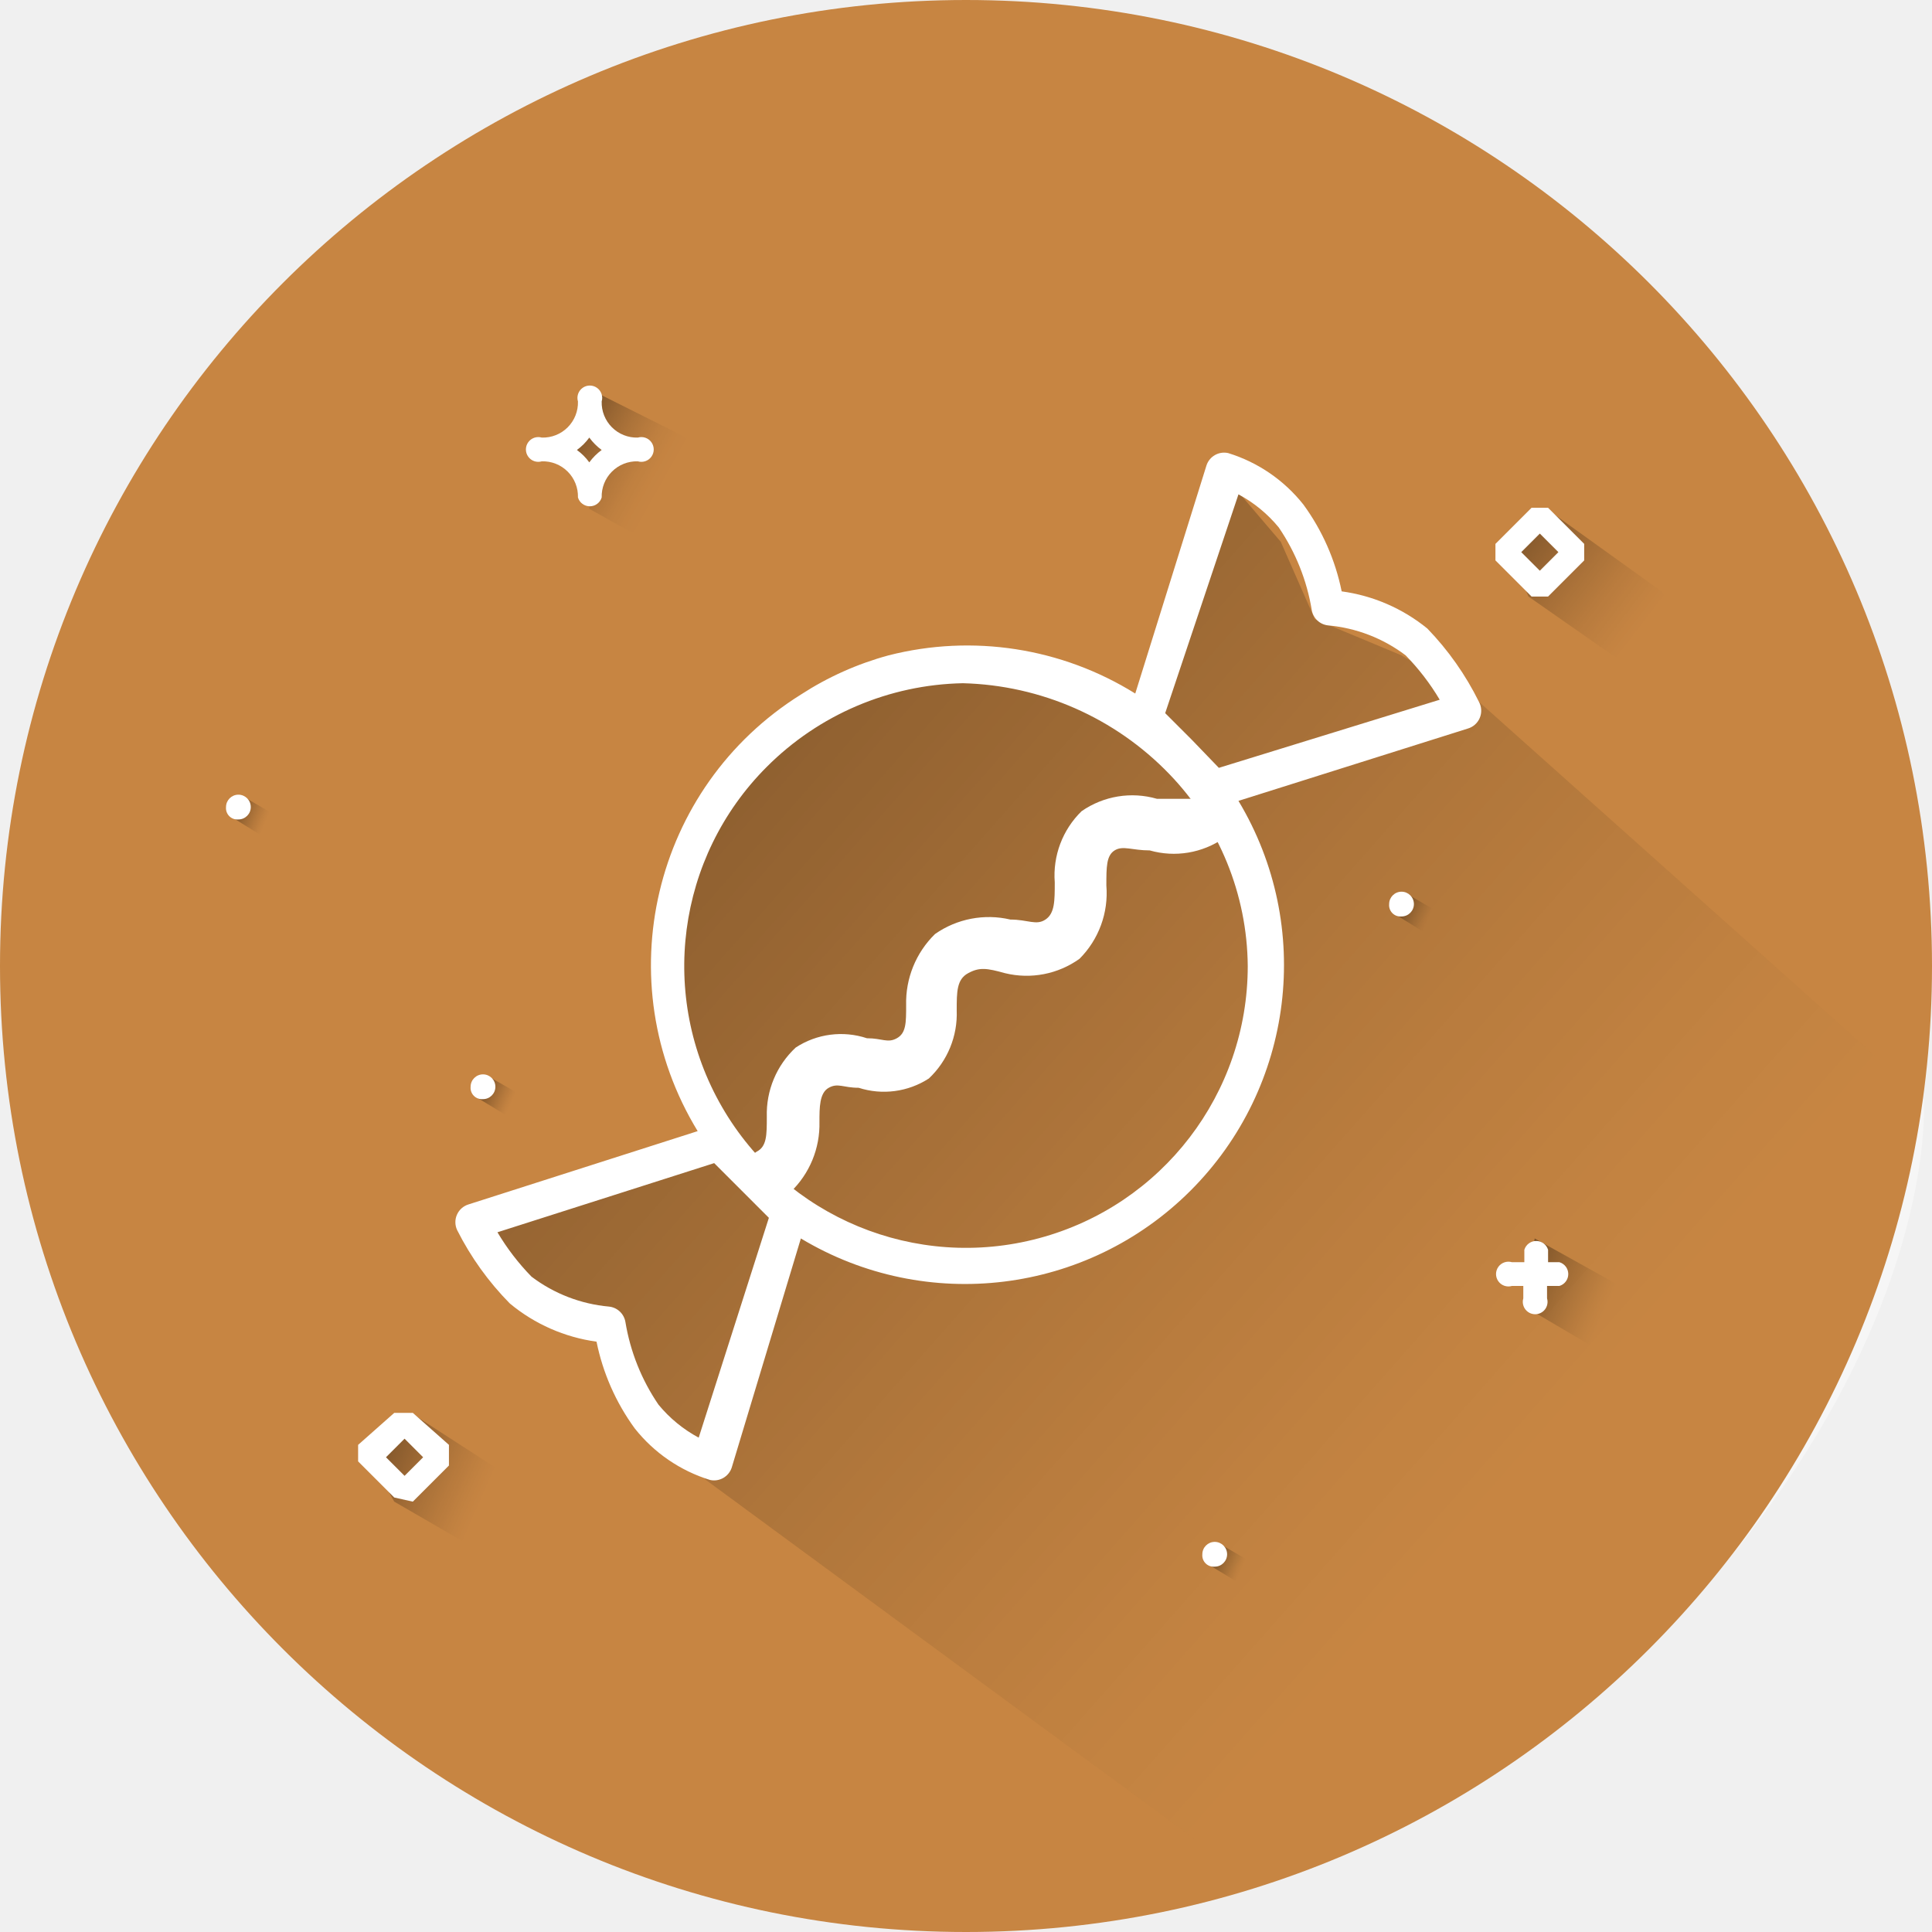
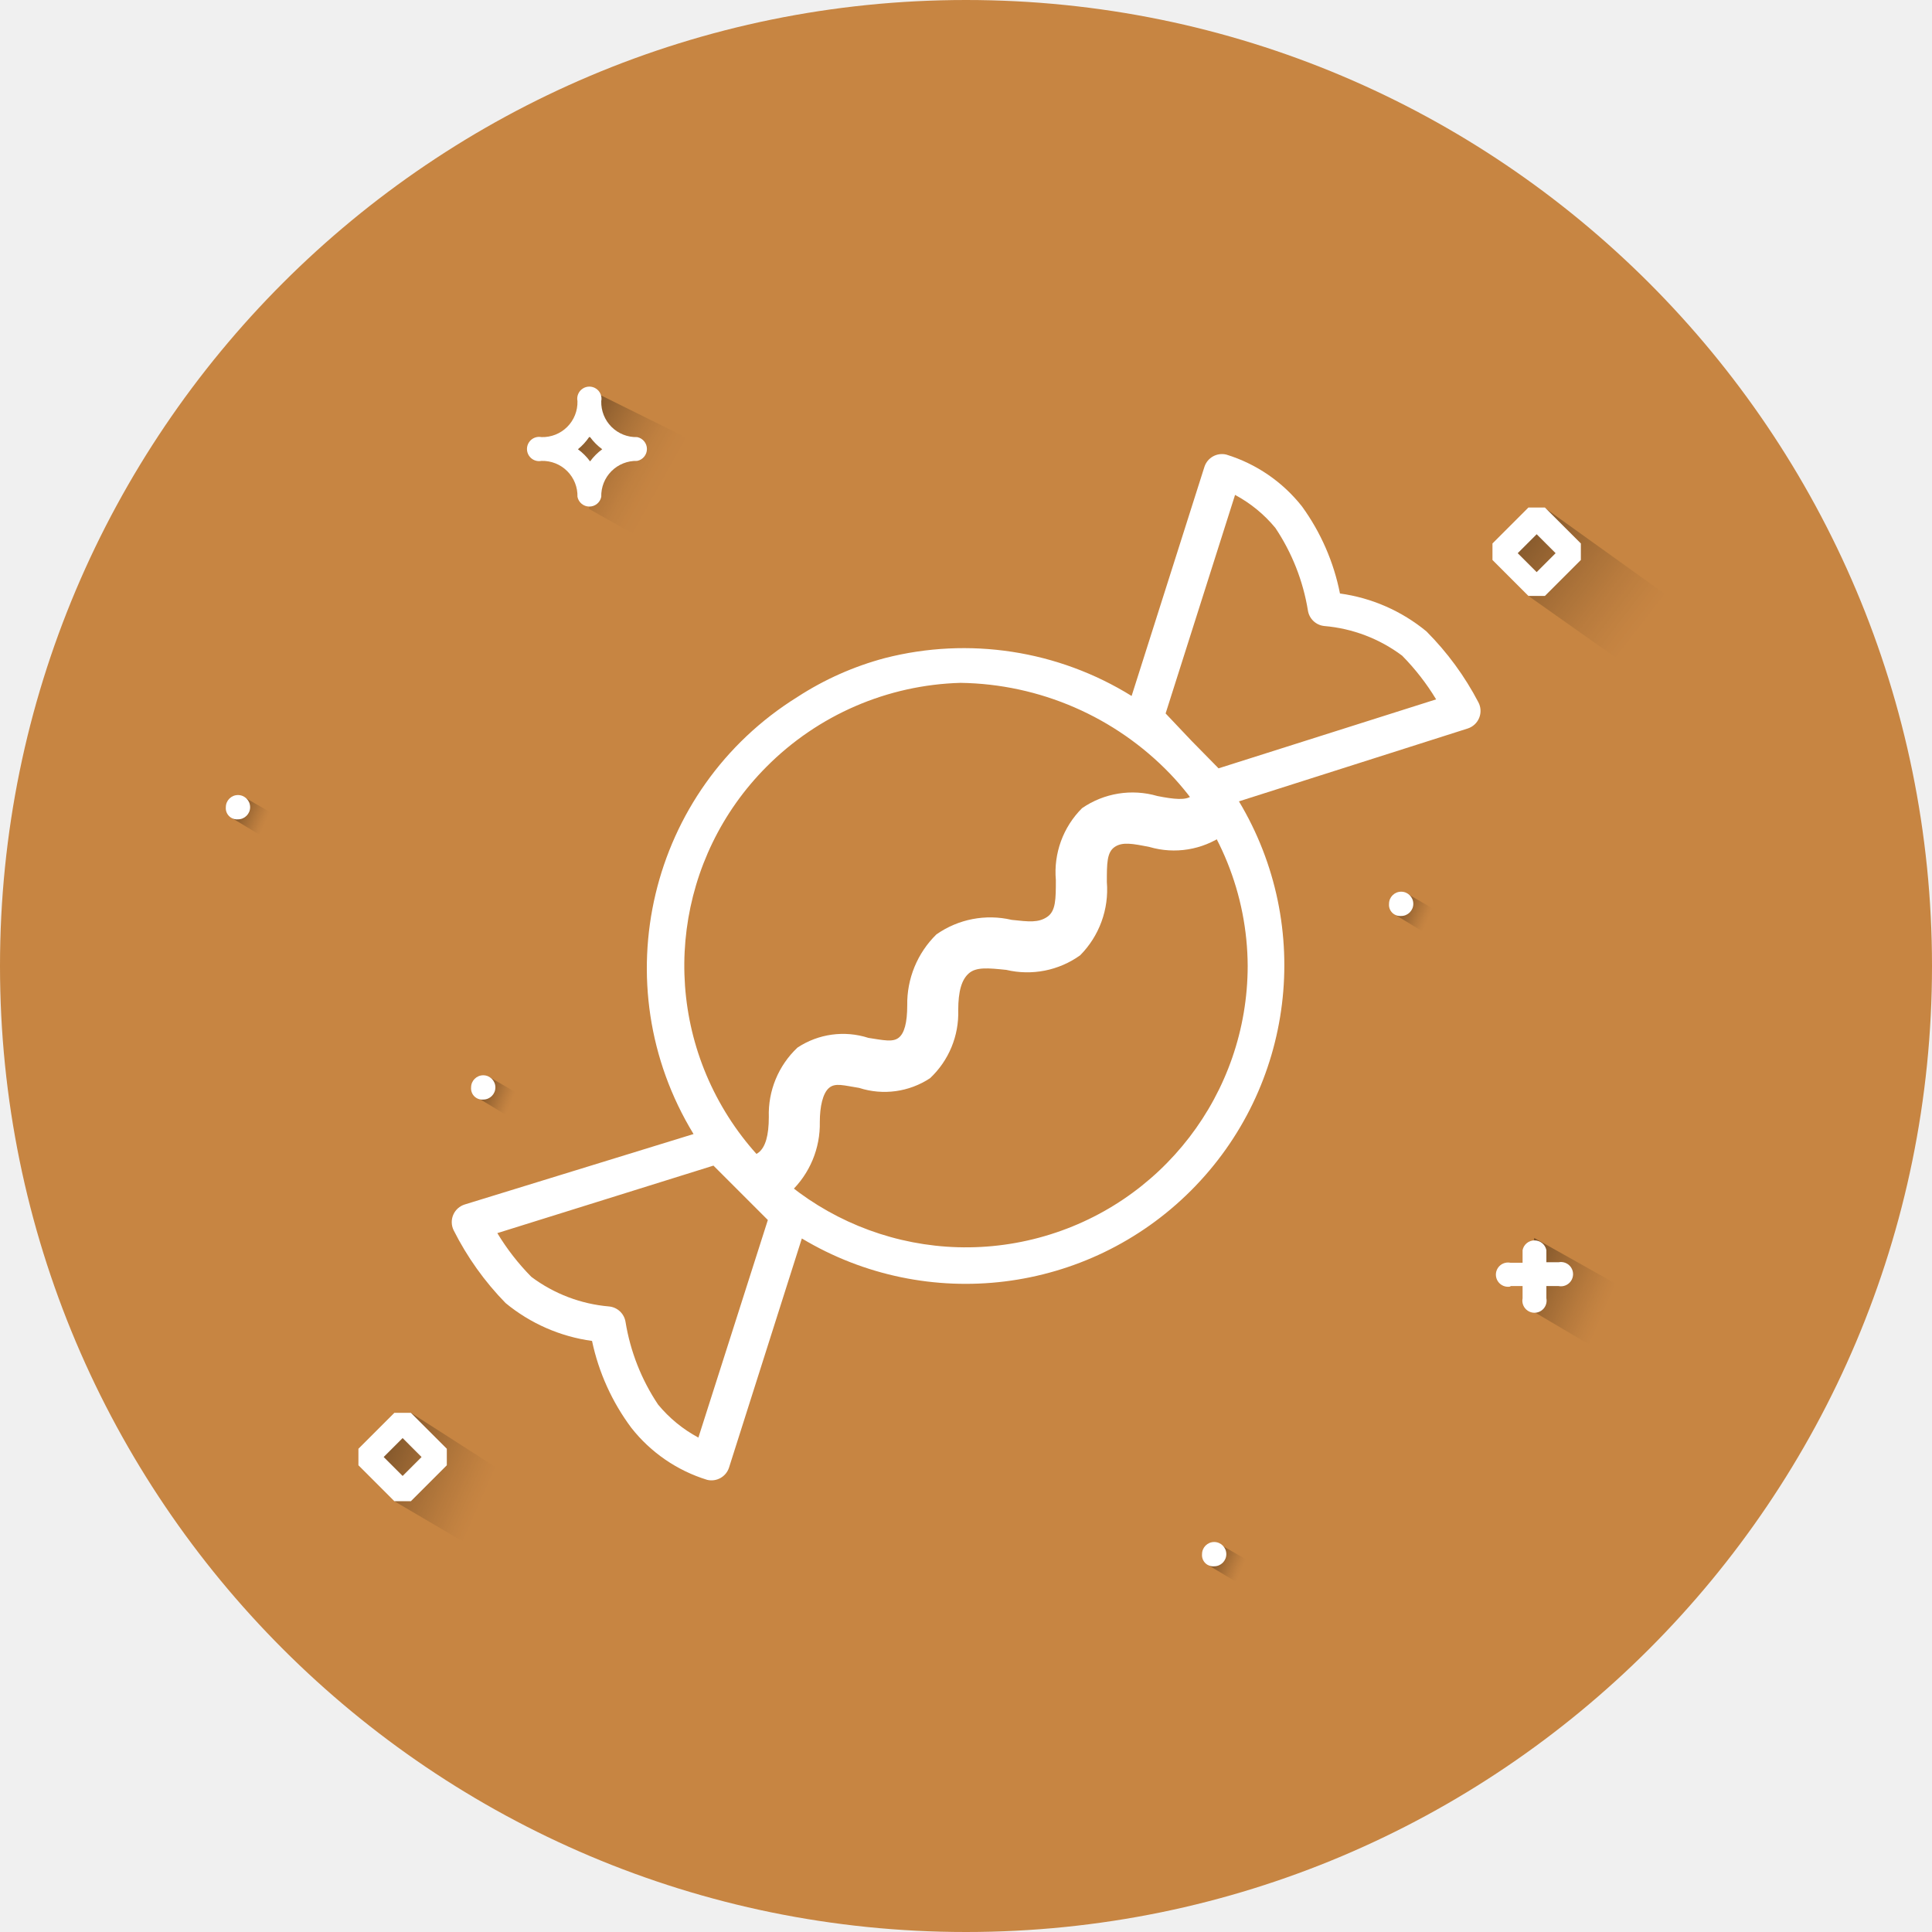
- <svg xmlns="http://www.w3.org/2000/svg" xmlns:xlink="http://www.w3.org/1999/xlink" viewBox="0 0 18.72 18.72">
+ <svg xmlns="http://www.w3.org/2000/svg" xmlns:xlink="http://www.w3.org/1999/xlink" viewBox="0 0 39.78 39.78">
  <defs>
-     <style>.cls-1{isolation:isolate;}.cls-2{fill:#c78542;}.cls-3{opacity:0.4;fill:url(#linear-gradient);}.cls-10,.cls-11,.cls-12,.cls-3,.cls-4,.cls-6,.cls-7,.cls-8,.cls-9{mix-blend-mode:multiply;}.cls-10,.cls-11,.cls-12,.cls-4,.cls-6,.cls-7,.cls-8,.cls-9{opacity:0.5;}.cls-4{fill:url(#linear-gradient-2);}.cls-5{fill:#fff;}.cls-6{fill:url(#linear-gradient-3);}.cls-7{fill:url(#linear-gradient-4);}.cls-8{fill:url(#linear-gradient-5);}.cls-9{fill:url(#linear-gradient-6);}.cls-10{fill:url(#linear-gradient-7);}.cls-11{fill:url(#linear-gradient-8);}.cls-12{fill:url(#linear-gradient-9);}</style>
-     <linearGradient id="linear-gradient" x1="4.72" y1="5.36" x2="14.79" y2="14.26" gradientUnits="userSpaceOnUse">
-       <stop offset="0" />
-       <stop offset="0.02" stop-color="#060606" />
-       <stop offset="0.3" stop-color="#5d5d5d" />
-       <stop offset="0.55" stop-color="#a2a2a2" />
-       <stop offset="0.76" stop-color="#d5d5d5" />
-       <stop offset="0.91" stop-color="#f3f3f3" />
-       <stop offset="1" stop-color="#fff" />
-     </linearGradient>
-     <linearGradient id="linear-gradient-2" x1="14.33" y1="4.88" x2="15.89" y2="6.08" gradientUnits="userSpaceOnUse">
+     <style>.cls-1{isolation:isolate;}.cls-2{fill:#c78542;}.cls-10,.cls-11,.cls-3,.cls-5,.cls-6,.cls-7,.cls-8,.cls-9{opacity:0.5;mix-blend-mode:multiply;}.cls-3{fill:url(#linear-gradient);}.cls-4{fill:#fff;}.cls-5{fill:url(#linear-gradient-2);}.cls-6{fill:url(#linear-gradient-3);}.cls-7{fill:url(#linear-gradient-4);}.cls-8{fill:url(#linear-gradient-5);}.cls-9{fill:url(#linear-gradient-6);}.cls-10{fill:url(#linear-gradient-7);}.cls-11{fill:url(#linear-gradient-8);}</style>
+     <linearGradient id="linear-gradient" x1="30.46" y1="10.37" x2="33.76" y2="12.92" gradientUnits="userSpaceOnUse">
      <stop offset="0" />
      <stop offset="0.14" stop-color="#2e2e2e" />
      <stop offset="0.38" stop-color="#777" />
      <stop offset="0.59" stop-color="#b1b1b1" />
      <stop offset="0.77" stop-color="#dcdcdc" />
      <stop offset="0.92" stop-color="#f5f5f5" />
      <stop offset="1" stop-color="#fff" />
    </linearGradient>
-     <linearGradient id="linear-gradient-3" x1="5.38" y1="4.12" x2="6.41" y2="4.7" gradientUnits="userSpaceOnUse">
+     <linearGradient id="linear-gradient-2" x1="11.43" y1="8.76" x2="13.61" y2="9.98" gradientUnits="userSpaceOnUse">
      <stop offset="0" />
      <stop offset="0.05" stop-color="#171717" />
      <stop offset="0.2" stop-color="#545454" />
      <stop offset="0.35" stop-color="#888" />
      <stop offset="0.5" stop-color="#b3b3b3" />
      <stop offset="0.64" stop-color="#d4d4d4" />
      <stop offset="0.77" stop-color="#ececec" />
      <stop offset="0.9" stop-color="#fafafa" />
      <stop offset="1" stop-color="#fff" />
    </linearGradient>
-     <linearGradient id="linear-gradient-4" x1="3.36" y1="13.96" x2="4.66" y2="14.53" xlink:href="#linear-gradient" />
-     <linearGradient id="linear-gradient-5" x1="14.52" y1="12.27" x2="15.54" y2="12.72" xlink:href="#linear-gradient" />
-     <linearGradient id="linear-gradient-6" x1="2.21" y1="7.82" x2="2.57" y2="7.97" xlink:href="#linear-gradient" />
-     <linearGradient id="linear-gradient-7" x1="4.6" y1="10.53" x2="4.95" y2="10.69" xlink:href="#linear-gradient" />
-     <linearGradient id="linear-gradient-8" x1="11.68" y1="15.06" x2="12.03" y2="15.21" xlink:href="#linear-gradient" />
-     <linearGradient id="linear-gradient-9" x1="13.48" y1="8.75" x2="13.84" y2="8.91" xlink:href="#linear-gradient" />
+     <linearGradient id="linear-gradient-3" x1="7.14" y1="29.67" x2="9.91" y2="30.88" gradientUnits="userSpaceOnUse">
+       <stop offset="0" />
+       <stop offset="0.02" stop-color="#060606" />
+       <stop offset="0.3" stop-color="#5d5d5d" />
+       <stop offset="0.55" stop-color="#a2a2a2" />
+       <stop offset="0.76" stop-color="#d5d5d5" />
+       <stop offset="0.91" stop-color="#f3f3f3" />
+       <stop offset="1" stop-color="#fff" />
+     </linearGradient>
+     <linearGradient id="linear-gradient-4" x1="30.86" y1="26.08" x2="33.01" y2="27.02" xlink:href="#linear-gradient-3" />
+     <linearGradient id="linear-gradient-5" x1="4.7" y1="16.61" x2="5.46" y2="16.94" xlink:href="#linear-gradient-3" />
+     <linearGradient id="linear-gradient-6" x1="9.76" y1="22.38" x2="10.52" y2="22.7" xlink:href="#linear-gradient-3" />
+     <linearGradient id="linear-gradient-7" x1="24.81" y1="31.99" x2="25.56" y2="32.32" xlink:href="#linear-gradient-3" />
+     <linearGradient id="linear-gradient-8" x1="28.65" y1="18.6" x2="29.4" y2="18.93" xlink:href="#linear-gradient-3" />
  </defs>
  <g class="cls-1">
    <g id="Layer_2" data-name="Layer 2">
      <g id="Capa_1" data-name="Capa 1">
-         <circle class="cls-2" cx="9.36" cy="9.36" r="9.36" />
-         <path class="cls-3" d="M6.84,14.34l5.36,3.94a10.14,10.14,0,0,0,4.59-3.22c2-2.48,1.85-4.41,1.85-4.41L14.33,6.8l-.75-.45L12.74,6l-.33-.75-.52-.61-.82,2.23a3,3,0,0,0-3.93.64,3,3,0,0,0-.29,3.48l-2.21.85a3.37,3.37,0,0,0,.5.9c.23.2.58,0,.58,0a4.61,4.61,0,0,0,.58,1C6.55,14,6.84,14.34,6.84,14.34Z" />
-         <polygon class="cls-4" points="14.81 5.78 15.94 6.57 16.35 5.91 14.97 4.92 14.81 5.06 14.63 5.35 14.81 5.78" />
-         <path class="cls-5" d="M15,5.78l.35-.35V5.27L15,4.92h-.16l-.35.35v.16l.35.35Zm-.08-.61.18.18-.18.18-.18-.18Z" />
-         <polygon class="cls-6" points="5.71 4.93 6.58 5.42 7.13 4.48 5.71 3.77 5.71 4.12 5.37 4.35 5.71 4.6 5.71 4.93" />
-         <path class="cls-5" d="M5.25,4.47a.34.34,0,0,1,.35.35.12.12,0,0,0,.23,0,.34.34,0,0,1,.35-.35.12.12,0,1,0,0-.23.34.34,0,0,1-.35-.35.12.12,0,1,0-.23,0,.34.34,0,0,1-.35.35.12.12,0,1,0,0,.23Zm.46-.23a.55.55,0,0,0,.12.12.55.55,0,0,0-.12.12.54.54,0,0,0-.12-.12A.55.55,0,0,0,5.71,4.24Z" />
-         <polygon class="cls-7" points="3.82 14.55 4.89 15.17 5.25 14.51 3.98 13.69 3.58 14.12 3.82 14.55" />
-         <path class="cls-5" d="M4,14.55l.35-.35V14L4,13.69H3.82L3.47,14v.16l.35.35Zm-.08-.61.18.18-.18.18-.18-.18Z" />
-         <polygon class="cls-8" points="14.79 12.67 15.74 13.23 16.02 12.64 14.87 12 14.79 12.67" />
-         <path class="cls-5" d="M14.64,12.46h.12v.12a.12.12,0,1,0,.23,0v-.12h.12a.12.12,0,0,0,0-.23H15v-.12a.12.12,0,0,0-.23,0v.12h-.12a.12.12,0,1,0,0,.23Z" />
-         <polygon class="cls-9" points="2.25 7.92 2.62 8.15 2.74 7.94 2.36 7.72 2.25 7.92" />
-         <path class="cls-5" d="M2.31,7.94a.12.12,0,1,0-.12-.12A.11.11,0,0,0,2.31,7.94Z" />
-         <polygon class="cls-10" points="4.63 10.64 5.01 10.87 5.12 10.65 4.75 10.44 4.63 10.64" />
-         <path class="cls-5" d="M4.68,10.65a.12.12,0,1,0-.12-.12A.11.11,0,0,0,4.68,10.65Z" />
-         <polygon class="cls-11" points="11.71 15.16 12.09 15.39 12.2 15.18 11.82 14.96 11.71 15.16" />
-         <path class="cls-5" d="M11.77,15.18a.12.12,0,1,0-.12-.12A.11.11,0,0,0,11.77,15.18Z" />
-         <polygon class="cls-12" points="13.52 8.86 13.89 9.09 14.01 8.88 13.63 8.66 13.52 8.86" />
-         <path class="cls-5" d="M13.58,8.88a.12.12,0,1,0-.12-.12A.11.11,0,0,0,13.58,8.88Z" />
-         <path class="cls-5" d="M14.33,6.8s0,0,0,0h0a2.82,2.82,0,0,0-.5-.71A1.67,1.67,0,0,0,13,5.73a2.15,2.15,0,0,0-.37-.84,1.49,1.49,0,0,0-.73-.5.18.18,0,0,0-.21.12L11,6.72a3.08,3.08,0,0,0-2.39-.37,3,3,0,0,0-.85.38,3.09,3.09,0,0,0-1,4.23l-2.22.71a.18.18,0,0,0-.11.25,2.82,2.82,0,0,0,.51.71,1.67,1.67,0,0,0,.84.37,2.15,2.15,0,0,0,.37.84,1.49,1.49,0,0,0,.73.5.18.18,0,0,0,.21-.12L7.76,12A3.09,3.09,0,0,0,12,7.76l2.22-.7A.18.18,0,0,0,14.33,6.8ZM6.77,13.93a1.3,1.3,0,0,1-.39-.32,2,2,0,0,1-.32-.8.18.18,0,0,0-.16-.15,1.46,1.46,0,0,1-.75-.29,2.29,2.29,0,0,1-.33-.43l2.1-.67.53.53Zm5.32-4.57A2.73,2.73,0,1,1,7.43,7.43a2.76,2.76,0,0,1,1.9-.81,2.88,2.88,0,0,1,2,.88A2.71,2.71,0,0,1,12.09,9.36Zm-.28-1.92-.26-.27-.26-.26L12,4.79a1.3,1.3,0,0,1,.39.32,2,2,0,0,1,.32.8.18.18,0,0,0,.16.15,1.46,1.46,0,0,1,.75.29,2.28,2.28,0,0,1,.33.43Z" />
-         <path class="cls-5" d="M7.66,11.55a.91.91,0,0,0,.28-.68c0-.14,0-.28.09-.33s.14,0,.29,0A.8.8,0,0,0,9,10.45a.86.86,0,0,0,.27-.66c0-.18,0-.3.11-.36s.18-.05.36,0a.88.88,0,0,0,.72-.14.9.9,0,0,0,.26-.71c0-.18,0-.29.08-.34s.17,0,.34,0a.85.85,0,0,0,.72-.12.25.25,0,0,0-.32-.38c-.05,0-.16,0-.33,0a.86.86,0,0,0-.73.12.87.87,0,0,0-.26.69c0,.18,0,.3-.09.36s-.17,0-.34,0a.91.91,0,0,0-.73.14.93.93,0,0,0-.28.69c0,.17,0,.27-.09.32s-.14,0-.29,0a.8.8,0,0,0-.69.09.88.88,0,0,0-.28.67c0,.18,0,.29-.1.34a.25.25,0,1,0,.31.39Z" />
+         <circle class="cls-2" cx="19.89" cy="19.89" r="19.89" />
+         <polygon class="cls-3" points="31.47 12.27 33.86 13.96 34.74 12.56 31.81 10.46 31.47 10.76 31.07 11.36 31.47 12.27" />
+         <path class="cls-4" d="M31.81,12.27l.74-.74v-.34l-.74-.74h-.34l-.74.74v.34l.74.74ZM31.64,11l.39.39-.39.39-.39-.39Z" />
+         <polygon class="cls-5" points="12.13 10.48 13.97 11.52 15.16 9.52 12.13 8.02 12.13 8.76 11.4 9.25 12.13 9.77 12.13 10.48" />
+         <path class="cls-4" d="M11.15,9.49a.72.72,0,0,1,.74.74.25.25,0,0,0,.49,0,.72.72,0,0,1,.74-.74.25.25,0,0,0,0-.49.72.72,0,0,1-.74-.74.25.25,0,1,0-.49,0,.72.72,0,0,1-.74.74.25.25,0,1,0,0,.49Zm1-.49a1.16,1.16,0,0,0,.25.25,1.16,1.16,0,0,0-.25.25,1.17,1.17,0,0,0-.25-.25A1.17,1.17,0,0,0,12.13,9Z" />
+         <polygon class="cls-6" points="8.12 30.91 10.38 32.24 11.16 30.82 8.46 29.09 7.61 30 8.12 30.91" />
+         <path class="cls-4" d="M8.46,30.91l.74-.74v-.34l-.74-.74H8.12l-.74.74v.34l.74.74Zm-.17-1.3.39.39-.39.39L7.9,30Z" />
+         <polygon class="cls-7" points="31.43 26.92 33.44 28.11 34.03 26.86 31.59 25.49 31.43 26.92" />
+         <path class="cls-4" d="M31.1,26.48h.25v.25a.25.25,0,1,0,.49,0v-.25h.25a.25.25,0,1,0,0-.49h-.25v-.25a.25.25,0,0,0-.49,0V26H31.1a.25.25,0,1,0,0,.49Z" />
+         <polygon class="cls-8" points="4.77 16.84 5.58 17.33 5.82 16.87 5.02 16.41 4.77 16.84" />
+         <path class="cls-4" d="M4.9,16.87a.25.25,0,1,0-.25-.25A.23.23,0,0,0,4.9,16.87Z" />
+         <polygon class="cls-9" points="9.83 22.6 10.64 23.09 10.88 22.64 10.08 22.18 9.83 22.6" />
+         <path class="cls-4" d="M9.95,22.64a.25.25,0,1,0-.25-.25A.23.23,0,0,0,9.95,22.64Z" />
+         <polygon class="cls-10" points="24.87 32.22 25.68 32.71 25.92 32.26 25.12 31.8 24.87 32.22" />
+         <path class="cls-4" d="M25,32.25a.25.25,0,1,0-.25-.25A.23.23,0,0,0,25,32.25Z" />
+         <polygon class="cls-11" points="28.72 18.83 29.52 19.32 29.77 18.86 28.97 18.4 28.72 18.83" />
+         <path class="cls-4" d="M28.85,18.86a.25.25,0,1,0-.25-.25A.23.23,0,0,0,28.85,18.86Z" />
+         <path class="cls-4" d="M30.44,14.46s0,.07,0,0h0A6,6,0,0,0,29.37,13a3.56,3.56,0,0,0-1.78-.78,4.56,4.56,0,0,0-.78-1.79,3.17,3.17,0,0,0-1.56-1.07.38.38,0,0,0-.45.25l-1.5,4.72a6.55,6.55,0,0,0-5.08-.78,6.26,6.26,0,0,0-1.8.8,6.57,6.57,0,0,0-2.14,9L9.57,24.8a.38.38,0,0,0-.23.53,6,6,0,0,0,1.07,1.5,3.56,3.56,0,0,0,1.78.78A4.57,4.57,0,0,0,13,29.4a3.17,3.17,0,0,0,1.56,1.07.38.38,0,0,0,.45-.25l1.5-4.72a6.56,6.56,0,0,0,9-9L30.22,15A.38.38,0,0,0,30.44,14.46ZM14.38,29.6a2.77,2.77,0,0,1-.83-.68,4.3,4.3,0,0,1-.67-1.7.38.38,0,0,0-.34-.32,3.11,3.11,0,0,1-1.6-.61,4.86,4.86,0,0,1-.7-.9L14.69,24l1.12,1.12Zm11.31-9.71a5.8,5.8,0,1,1-9.91-4.1,5.86,5.86,0,0,1,4-1.73,6.11,6.11,0,0,1,4.31,1.87A5.76,5.76,0,0,1,25.69,19.89Zm-.6-4.07-.56-.57L24,14.69l1.43-4.5a2.77,2.77,0,0,1,.83.68,4.3,4.3,0,0,1,.67,1.7.38.38,0,0,0,.34.32,3.11,3.11,0,0,1,1.6.61,4.86,4.86,0,0,1,.7.9Z" />
+         <path class="cls-4" d="M16.28,24.54a1.93,1.93,0,0,0,.6-1.44c0-.31.06-.59.19-.7s.3-.05.62,0a1.7,1.7,0,0,0,1.46-.2,1.84,1.84,0,0,0,.58-1.4c0-.39.07-.63.22-.76s.39-.11.77-.07a1.87,1.87,0,0,0,1.52-.3,1.92,1.92,0,0,0,.55-1.51c0-.38,0-.61.16-.72s.37-.07.72,0a1.8,1.8,0,0,0,1.53-.25.52.52,0,0,0-.67-.8c-.11.09-.35.07-.7,0a1.83,1.83,0,0,0-1.55.25,1.86,1.86,0,0,0-.54,1.48c0,.39,0,.64-.18.76s-.37.1-.73.06a1.93,1.93,0,0,0-1.55.3,2,2,0,0,0-.6,1.46c0,.36-.06.58-.18.67s-.3.05-.62,0a1.7,1.7,0,0,0-1.46.2A1.88,1.88,0,0,0,15.83,23c0,.38-.07.62-.21.73a.53.53,0,1,0,.66.82Z" />
      </g>
    </g>
  </g>
</svg>
